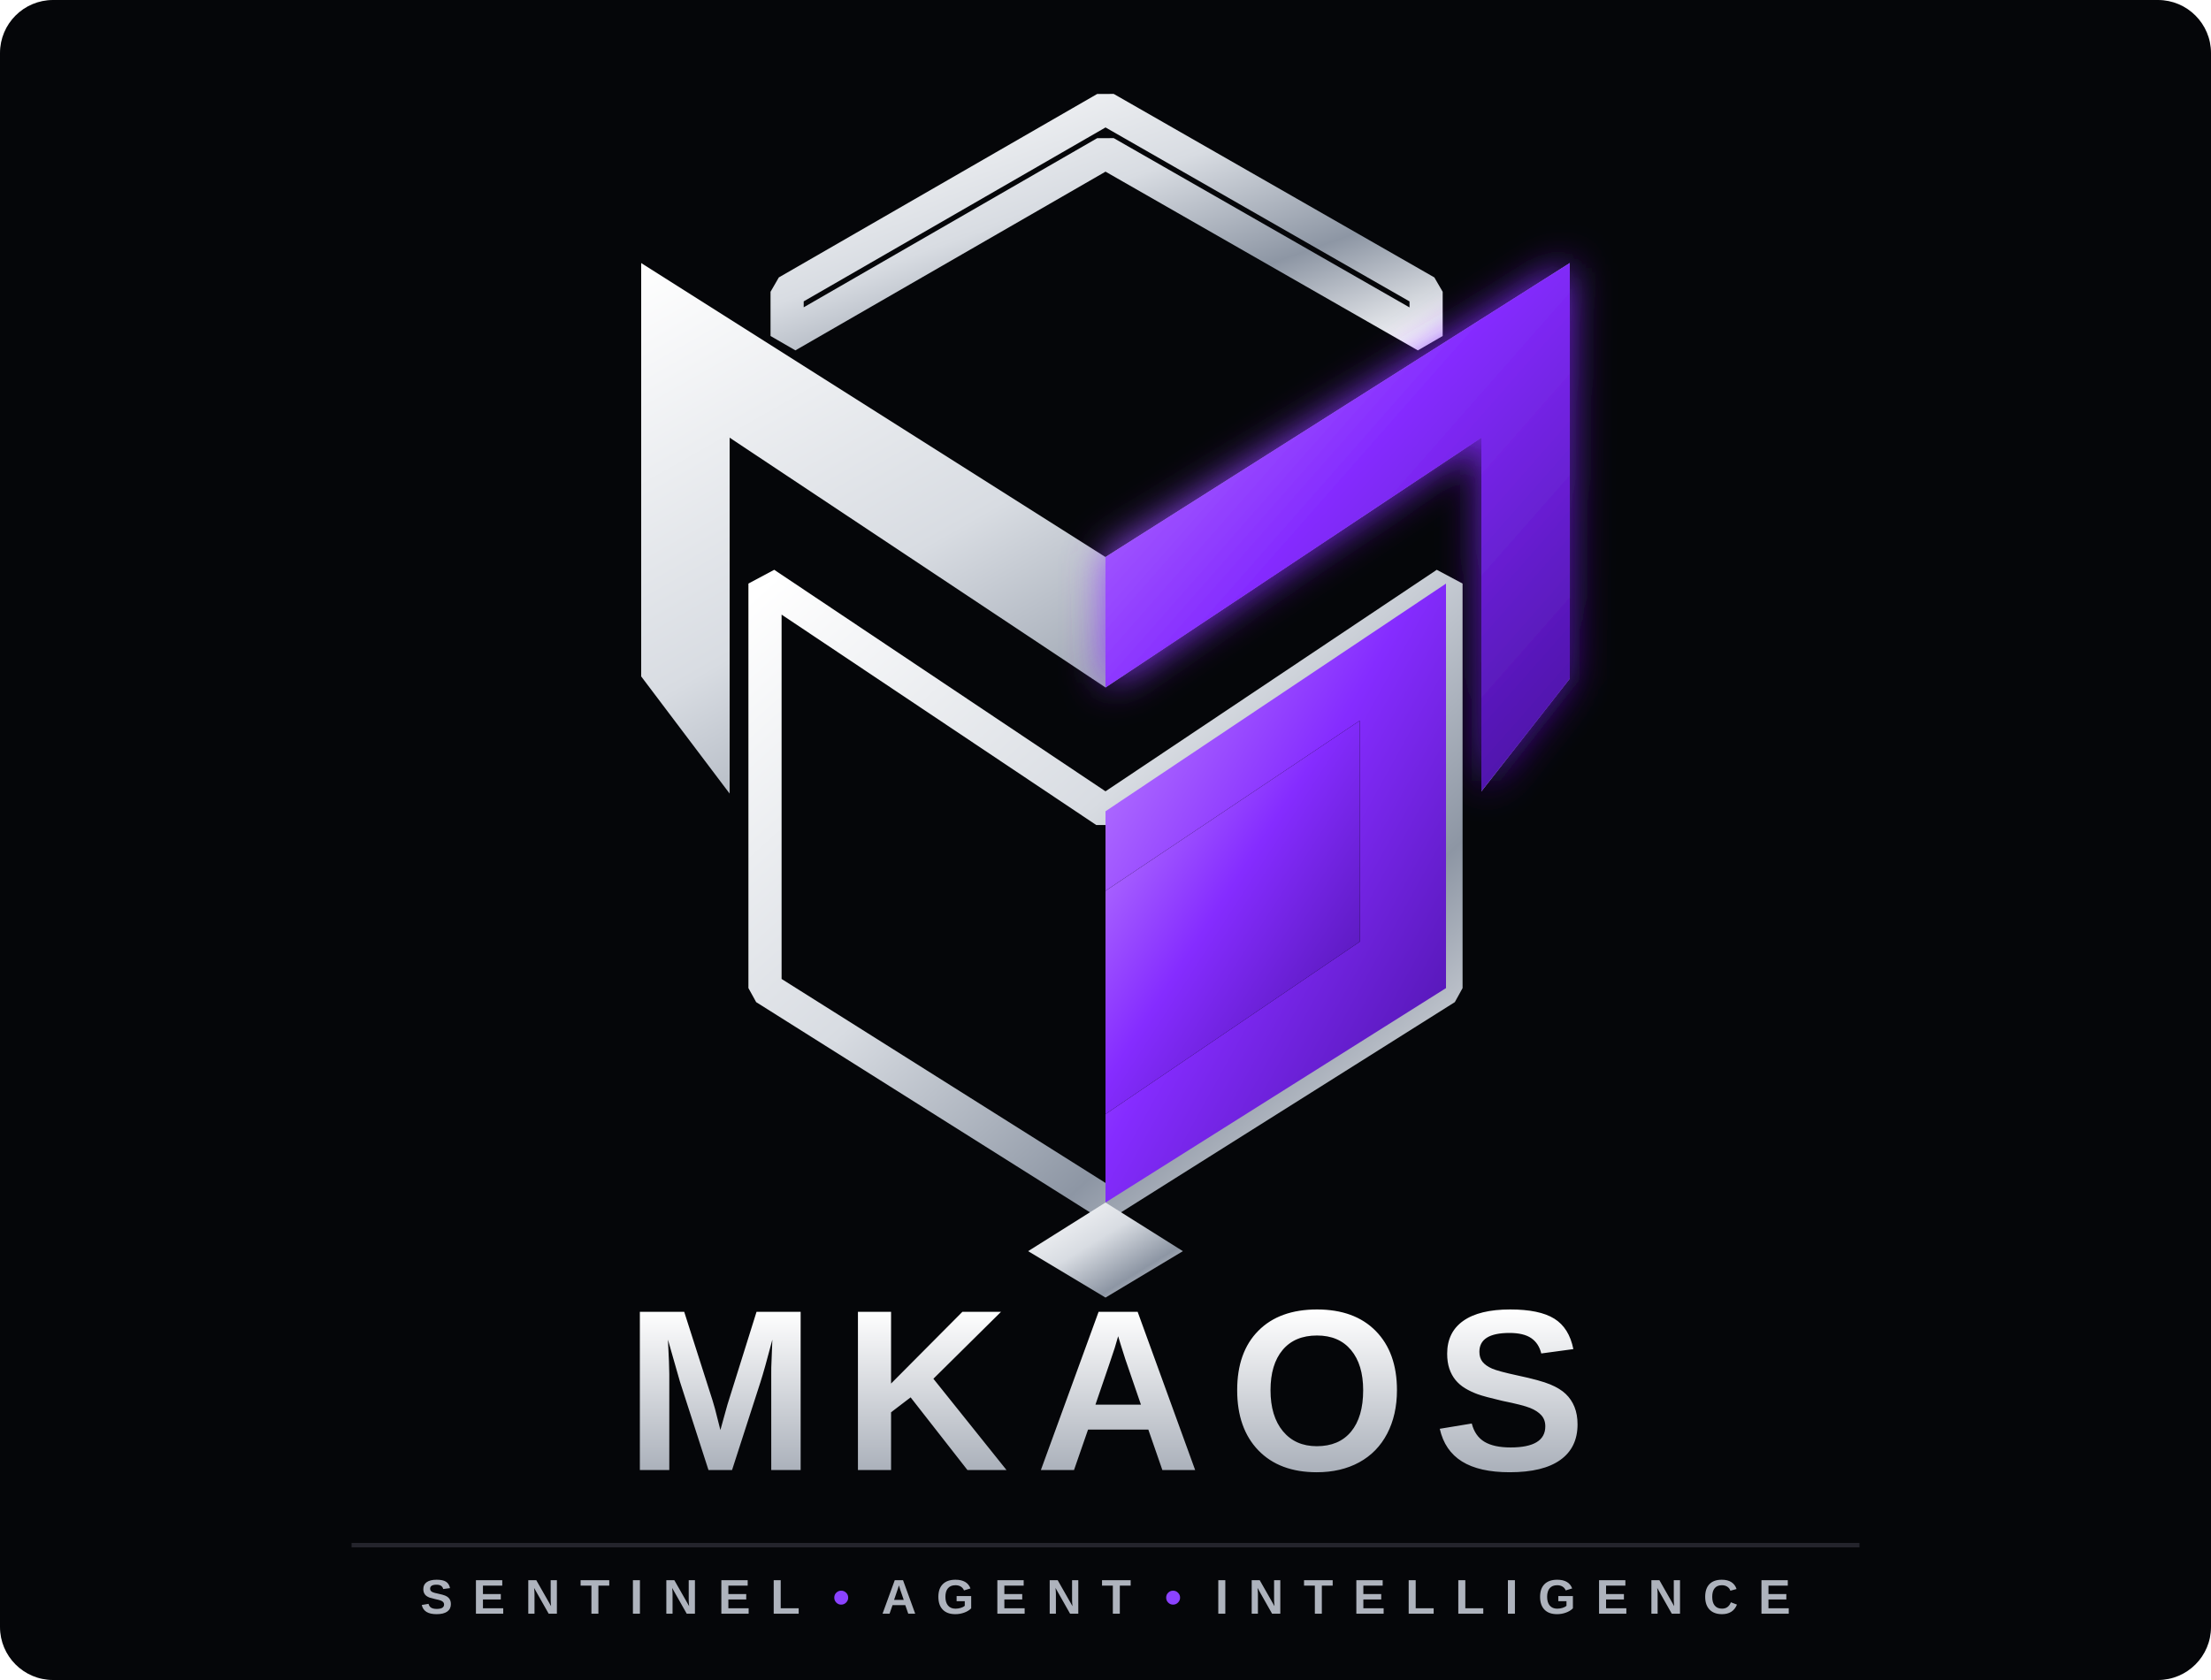
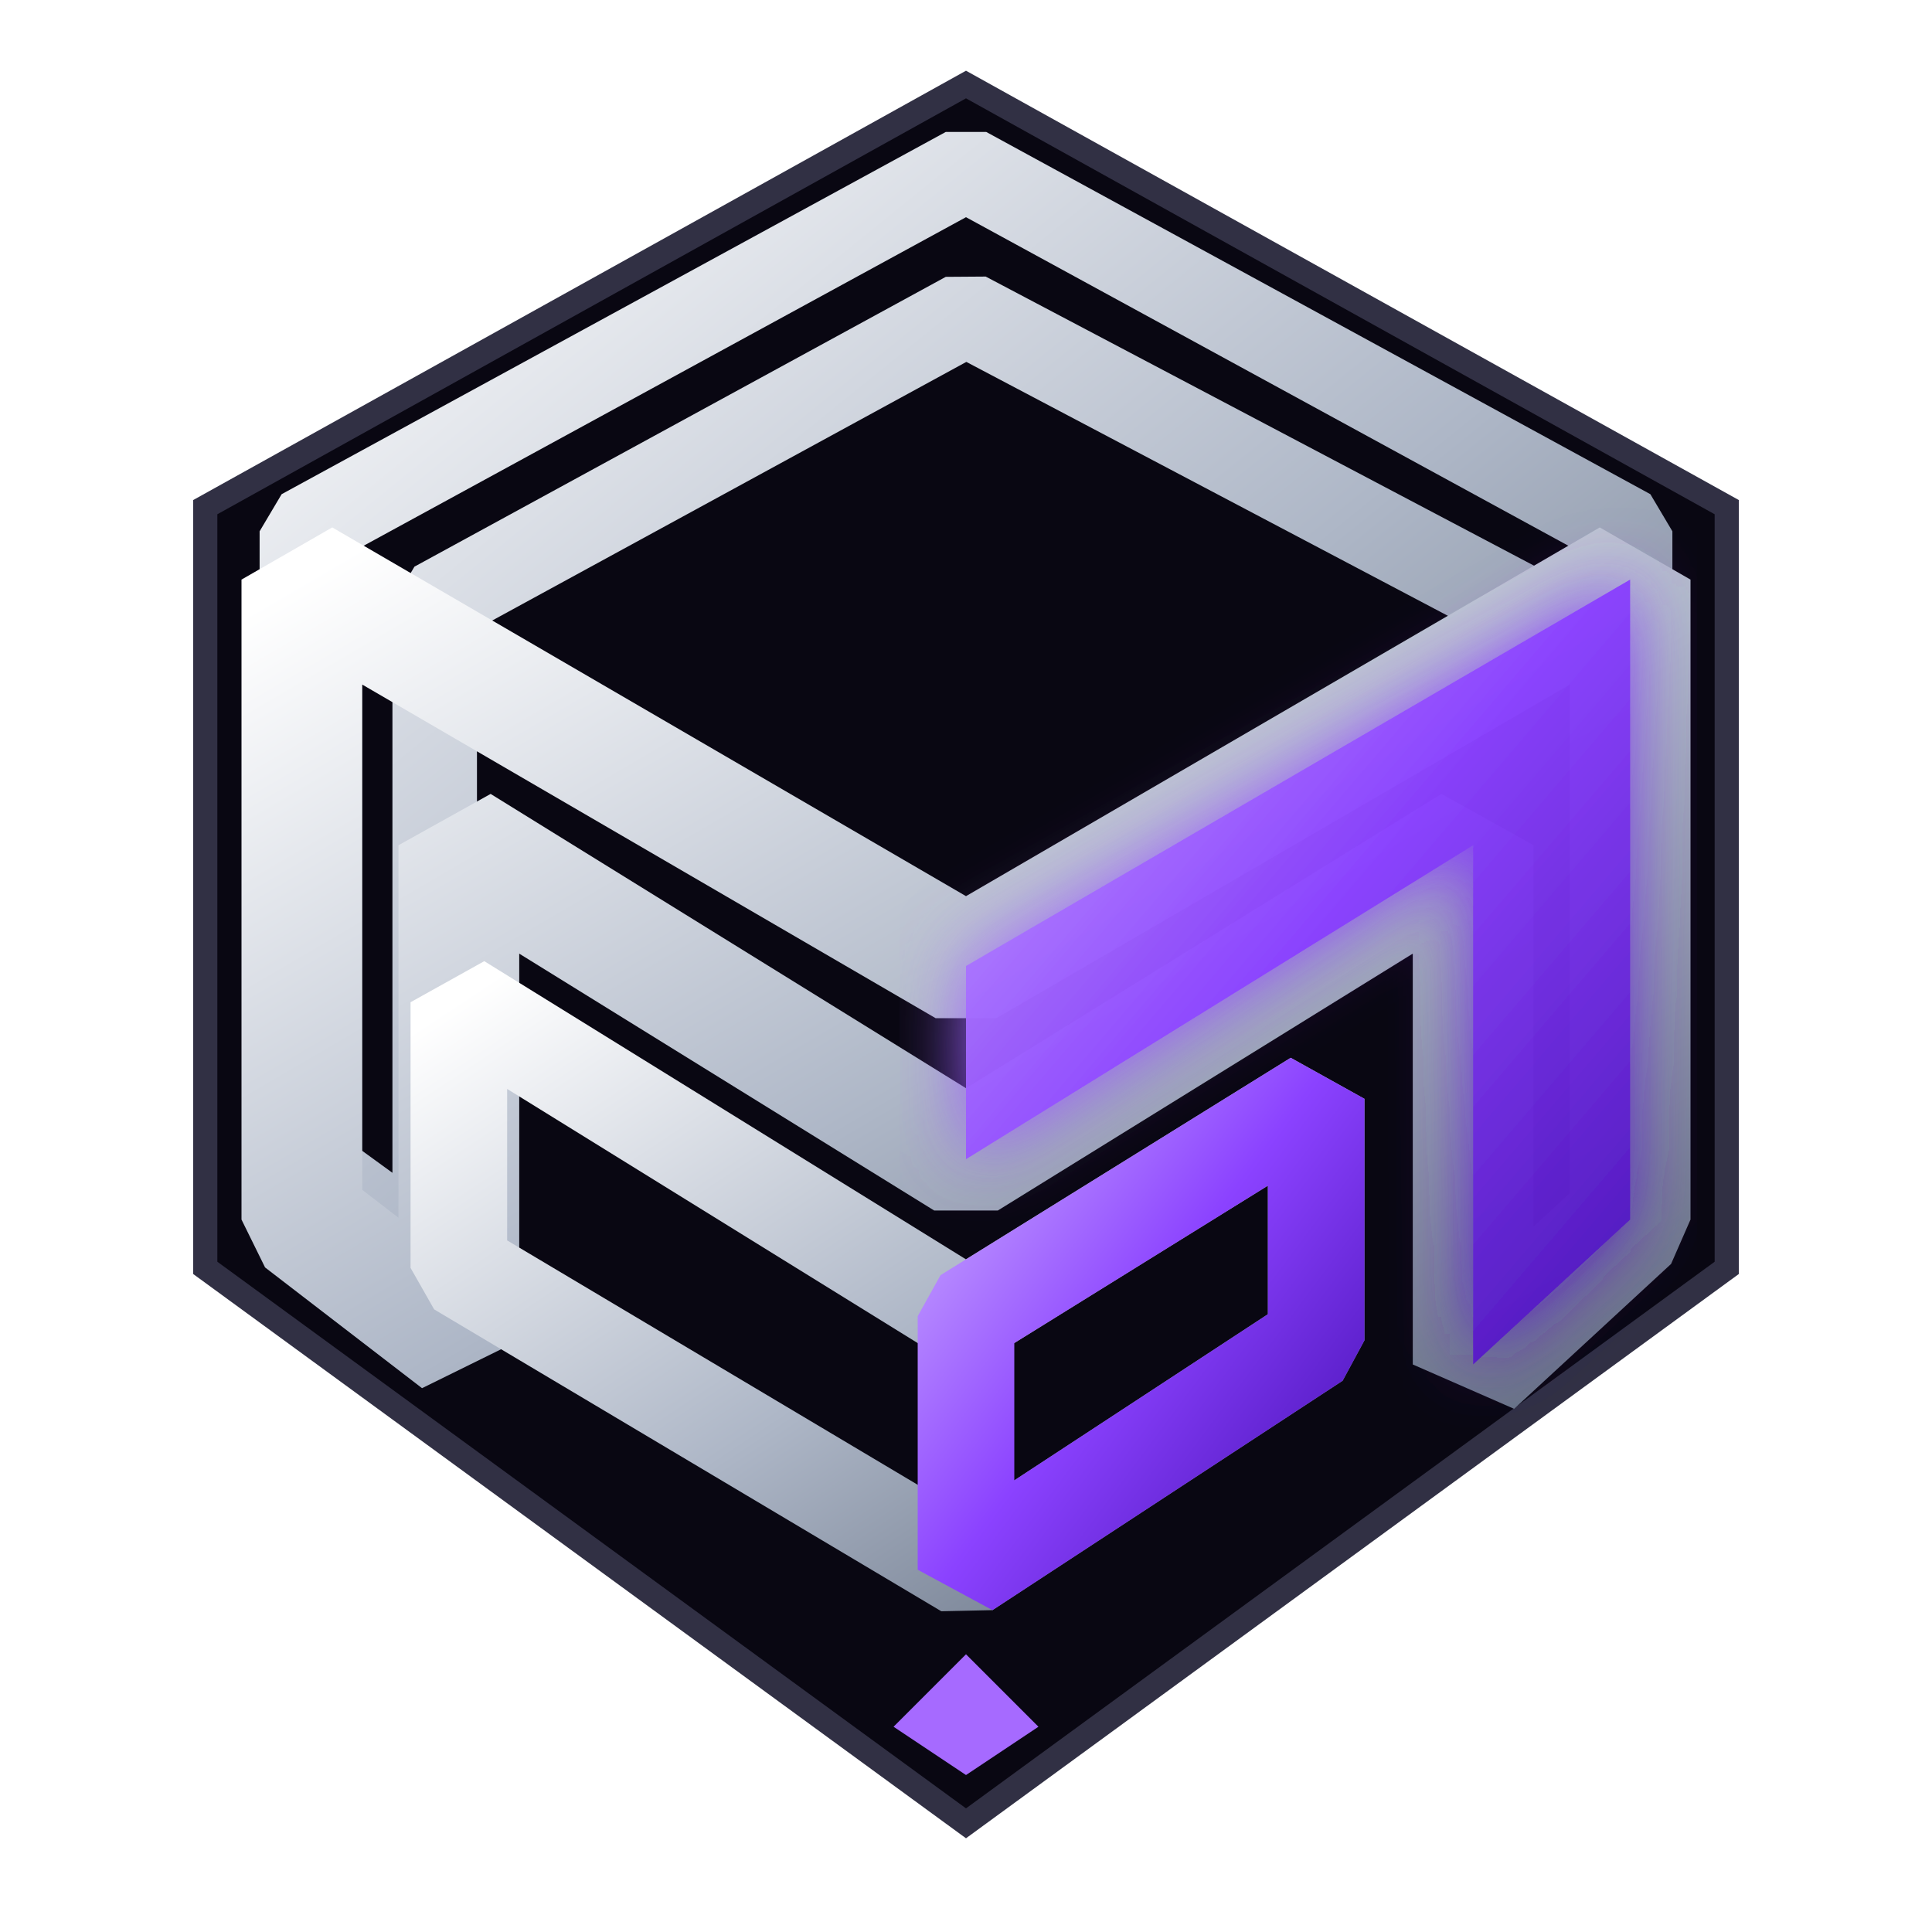
- <svg xmlns="http://www.w3.org/2000/svg" viewBox="0 0 1000 760" role="img" aria-labelledby="title desc">
+ <svg xmlns="http://www.w3.org/2000/svg" viewBox="0 0 160 160" role="img" aria-labelledby="title desc">
  <defs>
    <linearGradient id="silver" x1="0" y1="0" x2="1" y2="1">
      <stop stop-color="#fff" />
-       <stop offset=".42" stop-color="#d8dce2" />
-       <stop offset=".72" stop-color="#8d96a4" />
-       <stop offset="1" stop-color="#f5f6f8" />
+       <stop offset=".55" stop-color="#aeb7c7" />
+       <stop offset="1" stop-color="#687386" />
    </linearGradient>
    <linearGradient id="violet" x1="0" y1="0" x2="1" y2="1">
-       <stop stop-color="#c38cff" />
-       <stop offset=".46" stop-color="#852cff" />
-       <stop offset="1" stop-color="#45109c" />
+       <stop stop-color="#c7a5ff" />
+       <stop offset=".48" stop-color="#8b42ff" />
+       <stop offset="1" stop-color="#4b13b8" />
    </linearGradient>
-     <linearGradient id="silverText" x1="0" y1="0" x2="0" y2="1">
-       <stop stop-color="#fff" />
-       <stop offset="1" stop-color="#aab0ba" />
-     </linearGradient>
-     <filter id="glow" x="-30%" y="-30%" width="160%" height="160%">
-       <feGaussianBlur stdDeviation="9" result="blur" />
+     <filter id="glow">
+       <feGaussianBlur stdDeviation="3" result="b" />
      <feMerge>
-         <feMergeNode in="blur" />
+         <feMergeNode in="b" />
        <feMergeNode in="SourceGraphic" />
      </feMerge>
    </filter>
  </defs>
-   <rect width="1000" height="760" rx="24" fill="#050609" />
-   <g transform="translate(0 4)" stroke-linejoin="bevel">
-     <path d="M500 45 645 128 645 148 500 65 356 148 356 128Z" fill="none" stroke="url(#silver)" stroke-width="15" />
-     <path d="M290 115 500 248 710 115 710 303 670 354 670 194 500 307 330 194 330 355 290 302Z" fill="url(#silver)" />
-     <path d="M500 248 710 115 710 303 670 354 670 194 500 307Z" fill="url(#violet)" filter="url(#glow)" />
-     <path d="M346 260 500 363 654 260 654 443 500 540 346 443Z" fill="#050609" stroke="url(#silver)" stroke-width="15" />
-     <path d="M500 363 654 260 654 443 500 540Z" fill="url(#violet)" />
-     <path d="M385 322 500 399 615 322 615 422 500 500 385 422Z" fill="#050609" />
-     <path d="M500 399 615 322 615 422 500 500Z" fill="url(#violet)" />
-     <path d="M500 540 535 562 500 583 465 562Z" fill="url(#silver)" />
-   </g>
-   <g font-family="Arial, Helvetica, sans-serif" font-weight="700" text-anchor="middle">
-     <text x="500" y="665" font-size="104" letter-spacing="12" fill="url(#silverText)">MKAOS</text>
-     <path d="M159 699H841" stroke="#24242c" stroke-width="2" />
-     <text x="500" y="730" font-size="22" letter-spacing="9" fill="#aeb3bd">SENTINEL <tspan fill="#8b42ff">•</tspan> AGENT <tspan fill="#8b42ff">•</tspan> INTELLIGENCE</text>
-   </g>
+   <path d="M80 7 143 42 143 105 80 151 17 105 17 42Z" fill="#090712" stroke="#313044" stroke-width="2" />
+   <path d="M25 44 80 14 135 44 135 55 80 26 36 50 36 104 25 96Z" fill="none" stroke="url(#silver)" stroke-width="7" stroke-linejoin="bevel" />
+   <path d="M25 48 80 80 135 48 135 101 122 113 122 70 80 96 38 70 38 111 25 101Z" fill="none" stroke="url(#silver)" stroke-width="10" stroke-linejoin="bevel" />
+   <path d="M80 80 135 48 135 101 122 113 122 70 80 96Z" fill="url(#violet)" opacity=".98" filter="url(#glow)" />
+   <path d="M38 83 80 109 109 91 109 111 80 130 38 105Z" fill="none" stroke="url(#silver)" stroke-width="8" stroke-linejoin="bevel" />
+   <path d="M80 109 109 91 109 111 80 130Z" fill="none" stroke="url(#violet)" stroke-width="8" stroke-linejoin="bevel" />
+   <path d="M80 137 86 143 80 147 74 143Z" fill="#a66aff" />
</svg>
